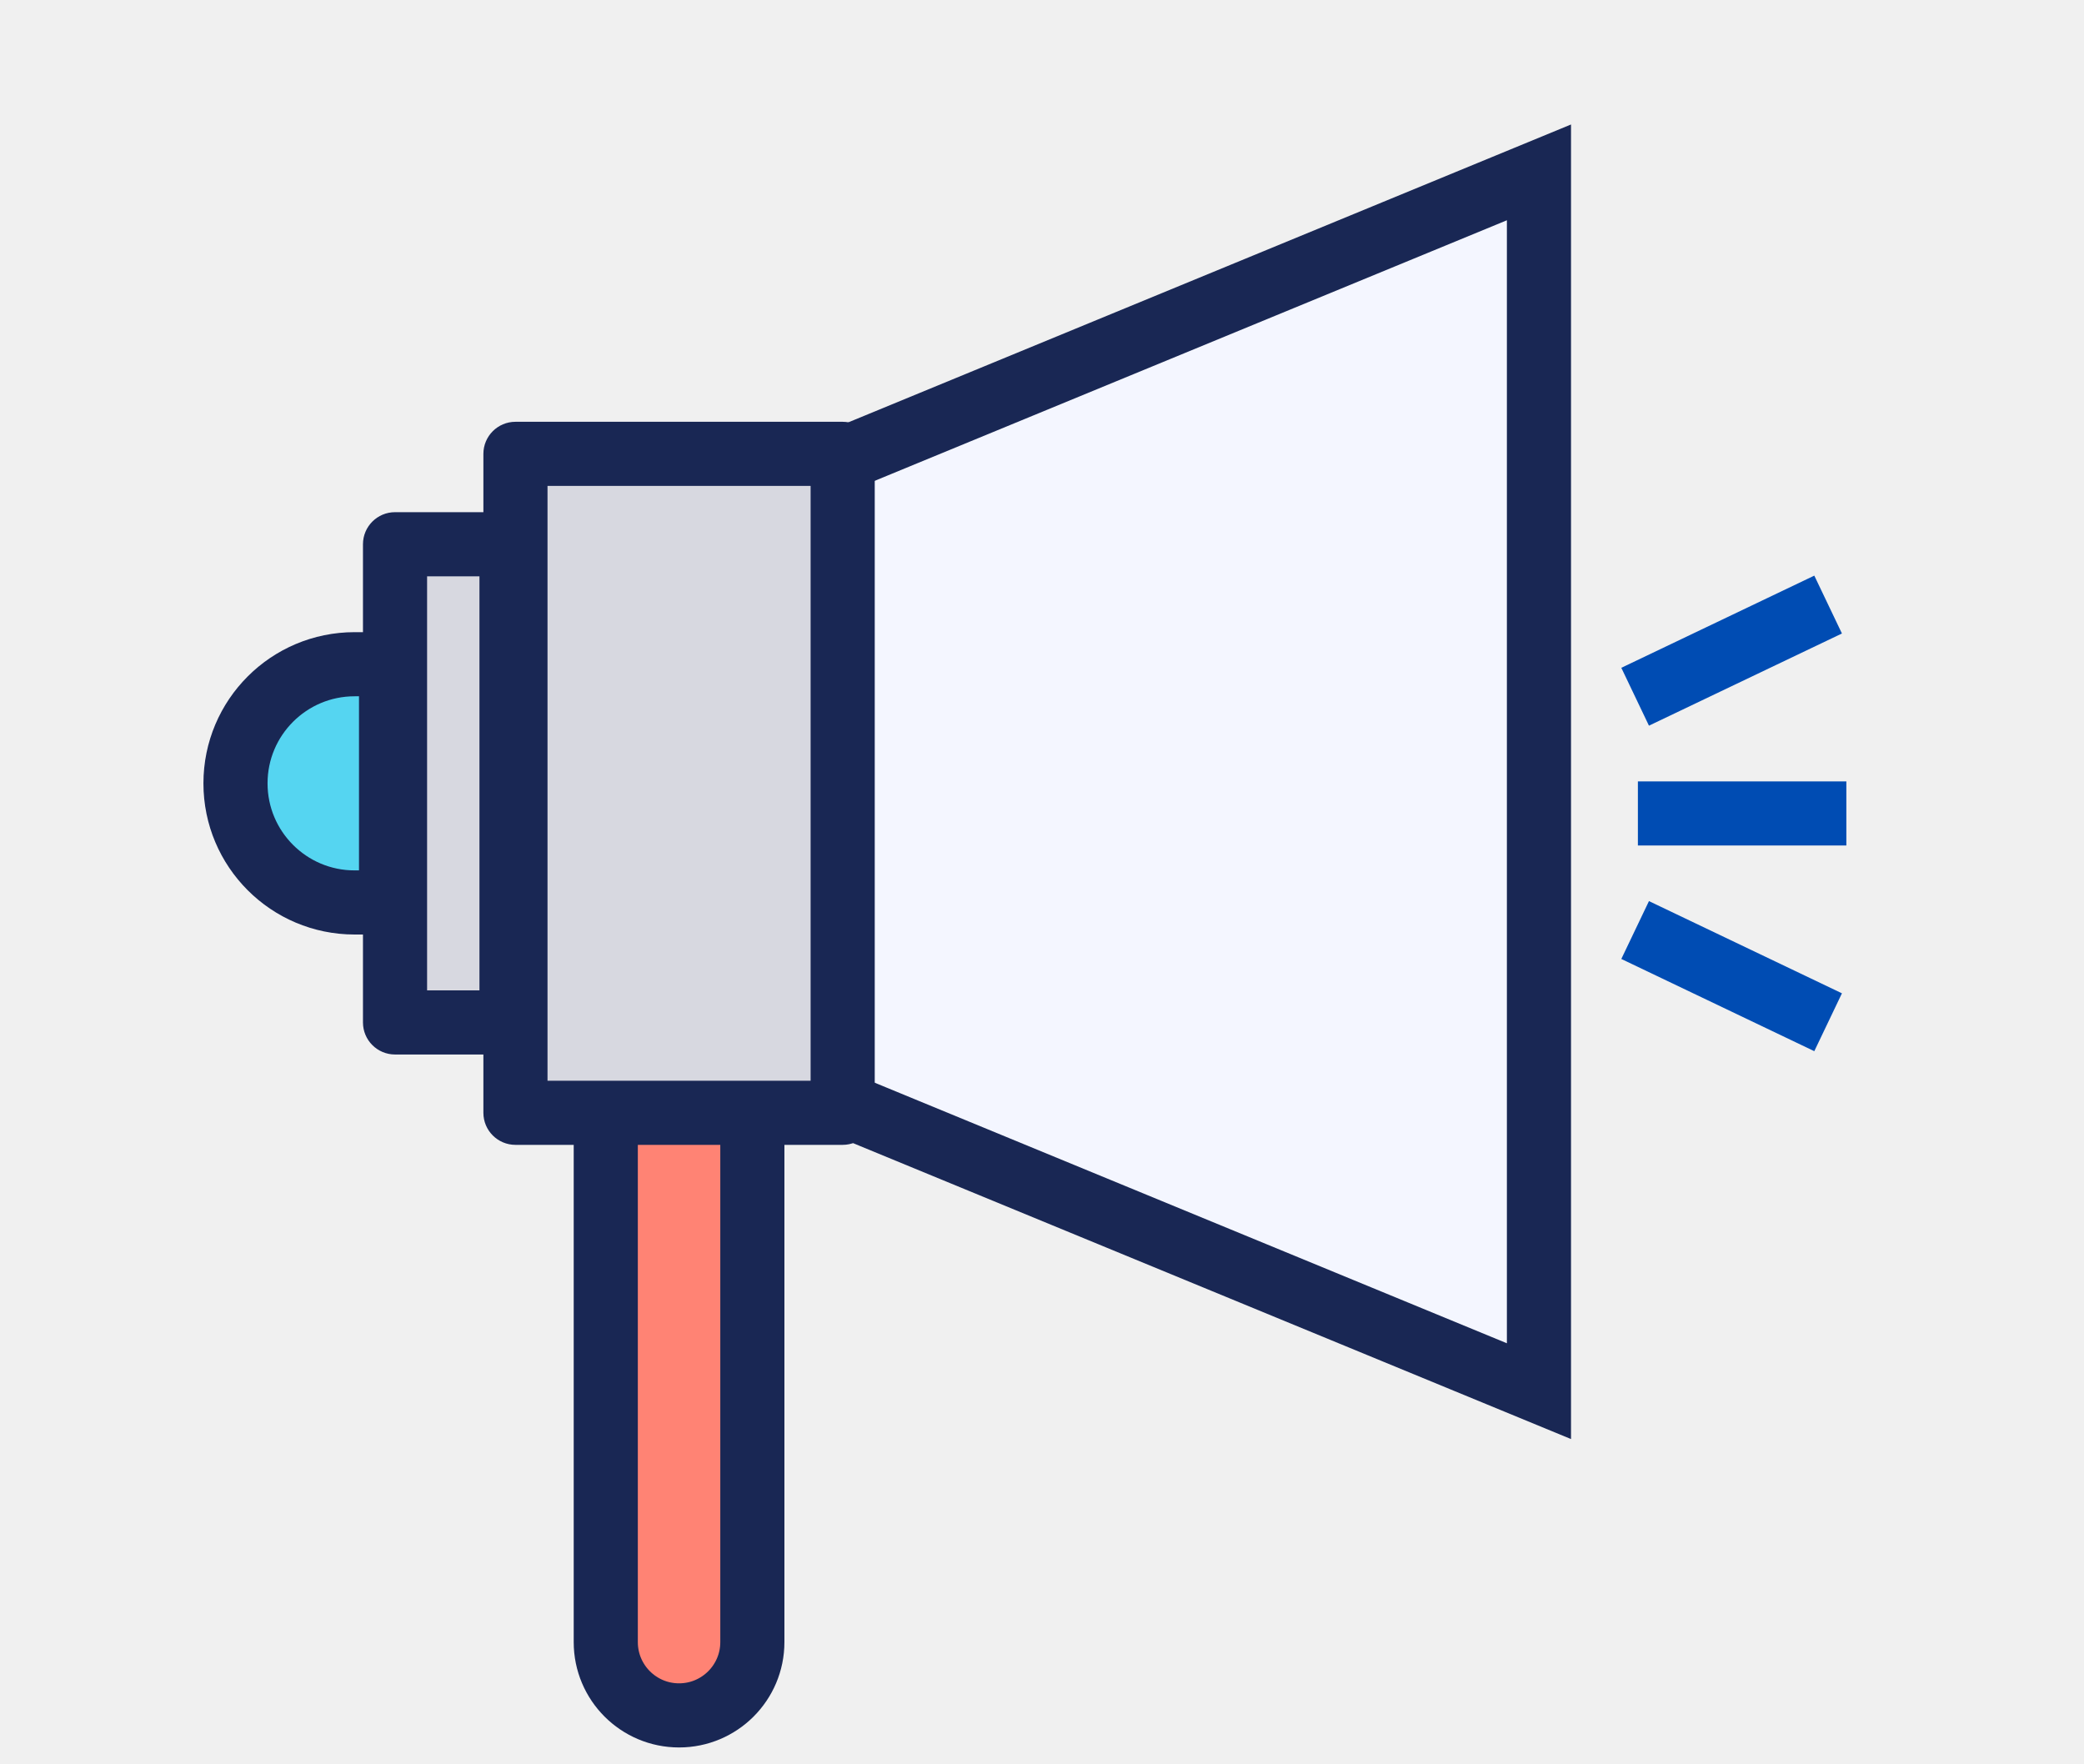
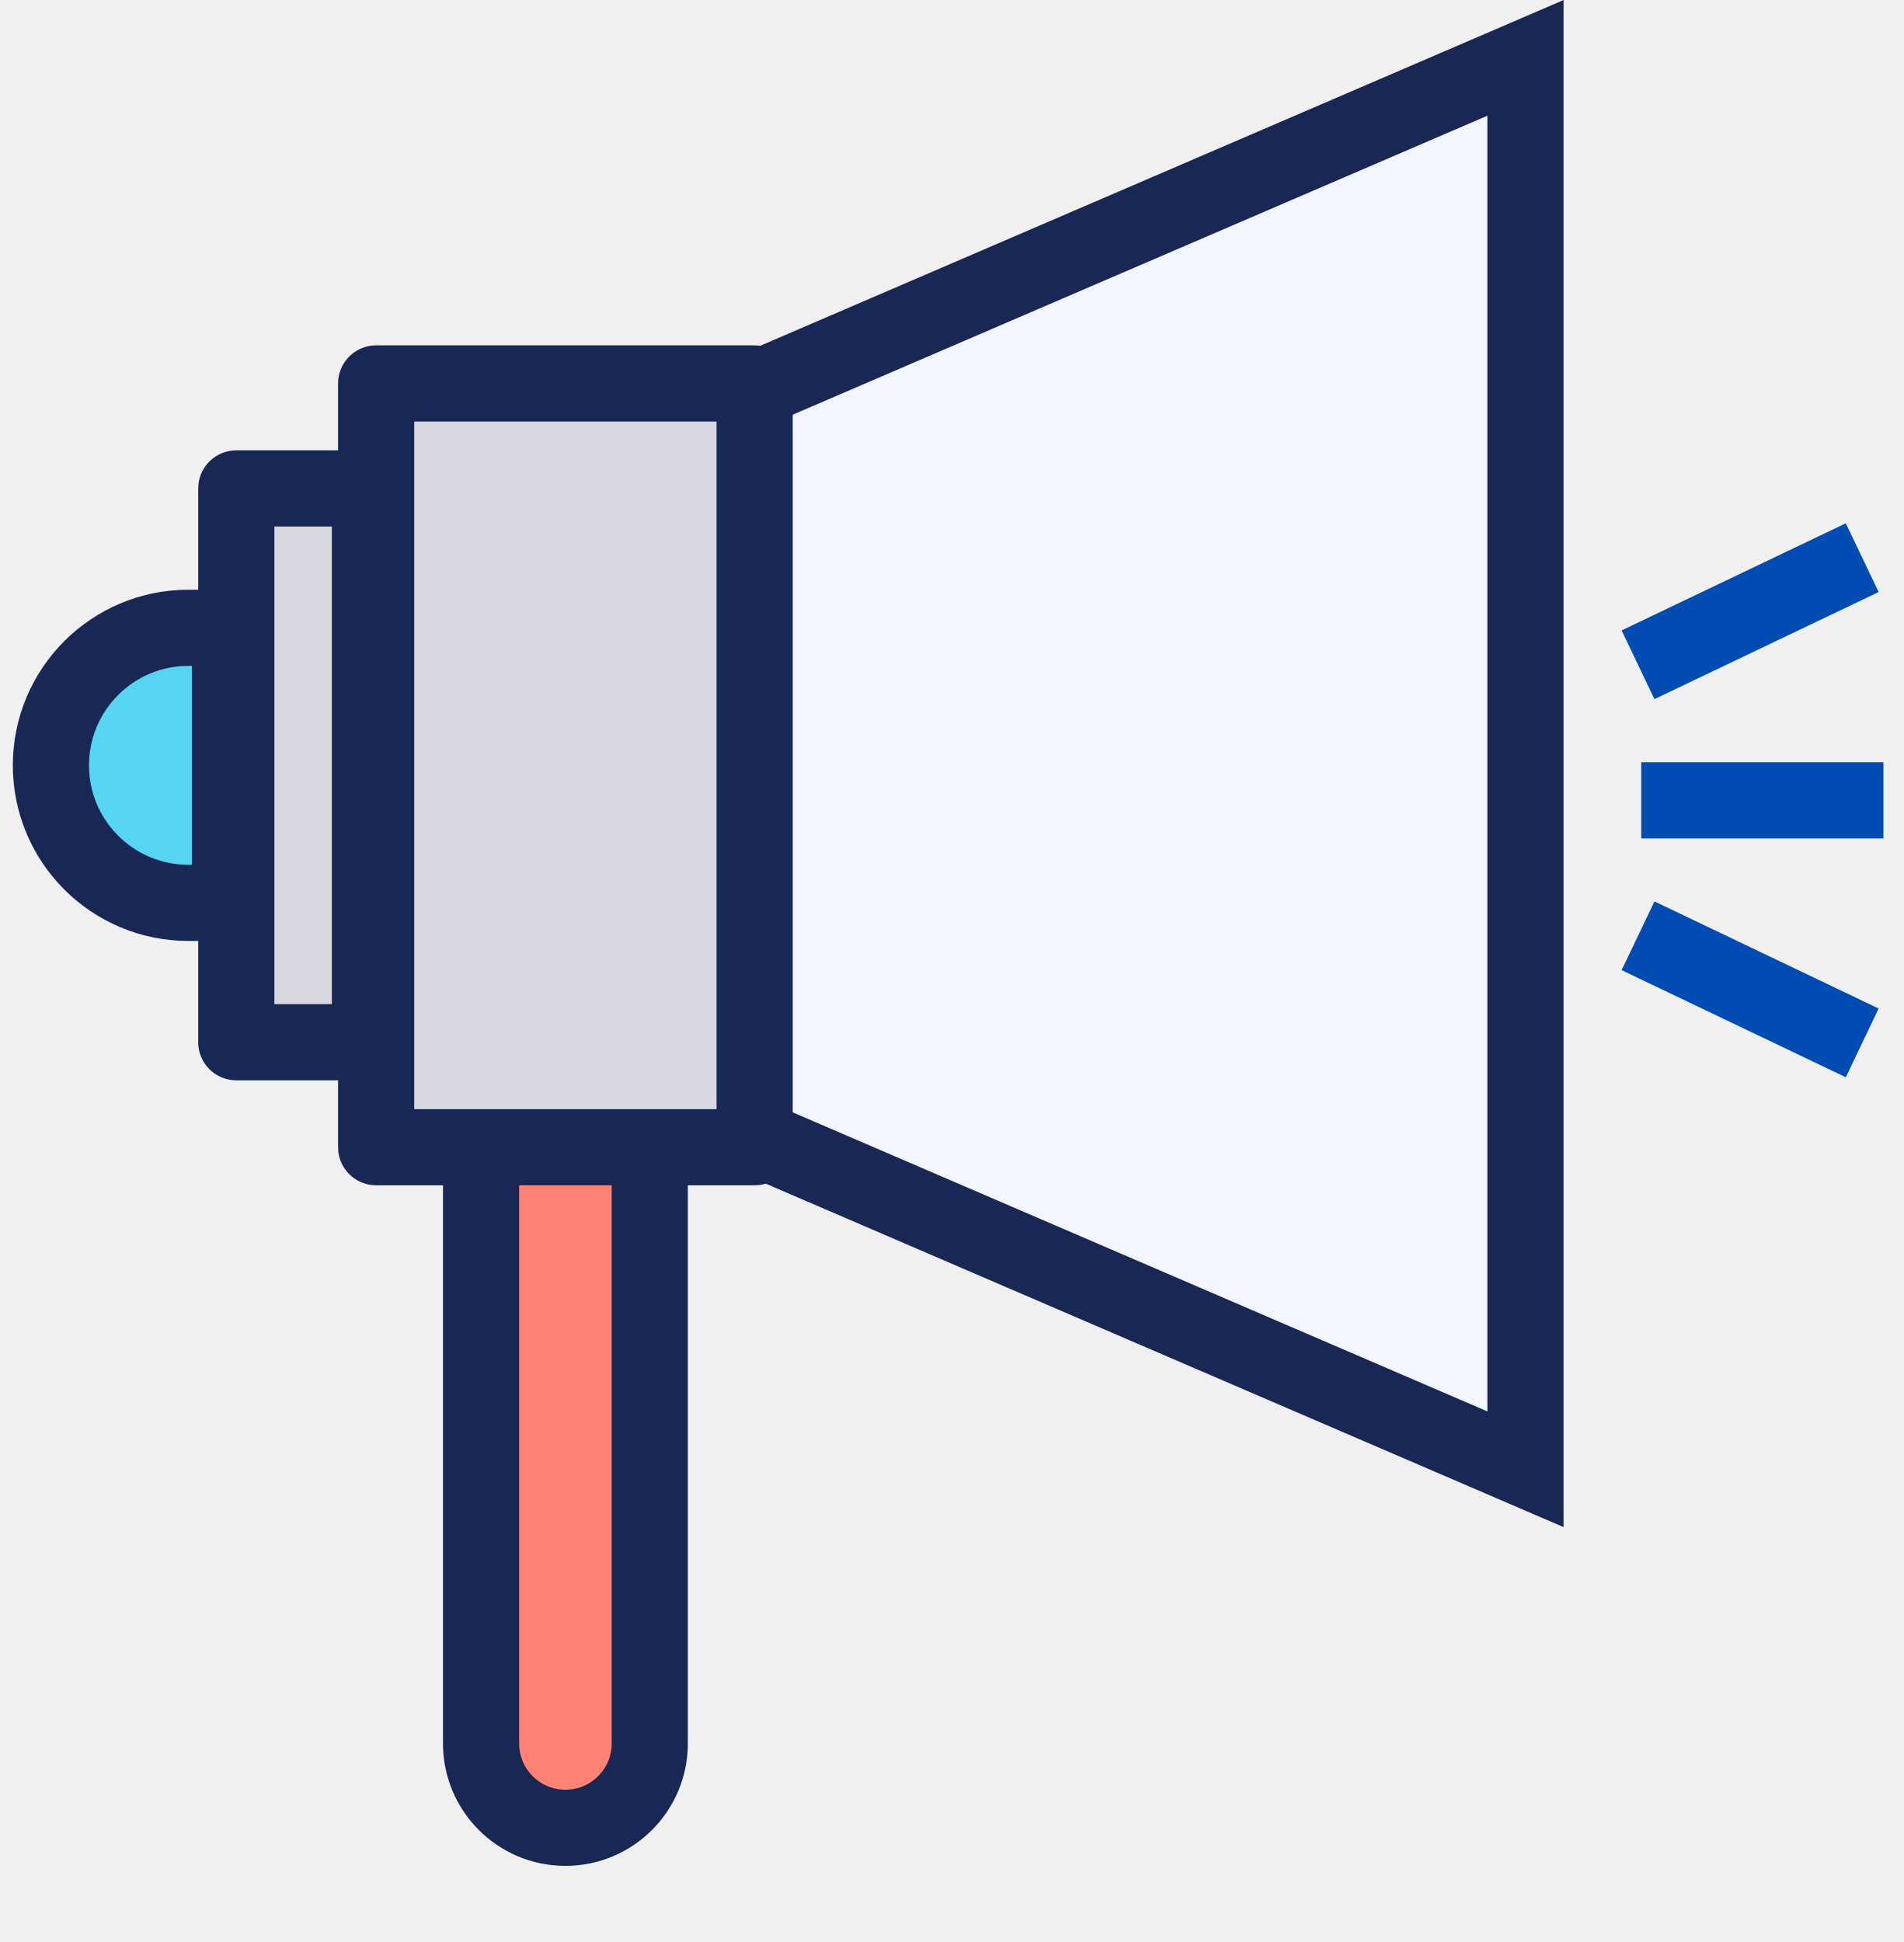
- <svg xmlns="http://www.w3.org/2000/svg" width="65" height="55" viewBox="0 0 65 55" fill="none">
-   <path d="M21.18 53.5a2.286 2.286 0 01-2.286-2.287V29.19h4.572v22.024A2.286 2.286 0 0121.18 53.5z" fill="#FF8374" stroke="#192754" stroke-width="2" />
-   <path d="M26 14.443l22-9.067v38.012l-22-9.067V14.443z" fill="#F4F6FF" stroke="#192754" stroke-width="2" />
+ <svg xmlns="http://www.w3.org/2000/svg" width="50" height="51" viewBox="0 0 50 51" fill="none">
+   <path d="M12.633 45.786v-21.52h4.43v21.52a2.214 2.214 0 01-4.43 0z" fill="#FF8374" stroke="#192754" stroke-width="2" />
+   <path d="M19.584 10.333L40.06 1.52v37.065L19.584 29.77V10.333z" fill="#F4F6FF" stroke="#192754" stroke-width="2" />
  <mask id="a" fill="#fff">
-     <rect x="15.077" y="13.155" width="12.206" height="22.551" rx="1" />
+     <rect x="8.878" y="9.07" width="11.939" height="22.058" rx="1" />
  </mask>
-   <rect x="15.077" y="13.155" width="12.206" height="22.551" rx="1" fill="#D7D8E0" stroke="#192754" stroke-width="4" mask="url(#a)" />
+   <rect x="8.878" y="9.07" width="11.939" height="22.058" rx="1" fill="#D7D8E0" stroke="#192754" stroke-width="4" mask="url(#a)" />
  <mask id="b" fill="#fff">
-     <rect x="11.321" y="15.974" width="5.633" height="16.914" rx="1" />
+     <rect x="5.205" y="11.827" width="5.51" height="16.544" rx="1" />
  </mask>
-   <rect x="11.321" y="15.974" width="5.633" height="16.914" rx="1" fill="#D7D8E0" stroke="#192754" stroke-width="4" mask="url(#b)" />
-   <path d="M7.345 24.43a3.715 3.715 0 013.715-3.714h1.137v7.43H11.06a3.715 3.715 0 01-3.715-3.716z" fill="#55D5F1" stroke="#192754" stroke-width="2" />
-   <path d="M51.086 25.37h6.502M51 21.73l6.019-2.875M51 29.006l6.019 2.876" stroke="#004CB3" stroke-width="2" />
+   <rect x="5.205" y="11.827" width="5.51" height="16.544" rx="1" fill="#D7D8E0" stroke="#192754" stroke-width="4" mask="url(#b)" />
+   <path d="M4.949 16.487H6.04v7.224H4.949a3.612 3.612 0 010-7.224z" fill="#55D5F1" stroke="#192754" stroke-width="2" />
+   <path d="M43.1 21.018h6.36m-6.444-3.56l5.887-2.813m-5.887 9.93l5.887 2.813" stroke="#004CB3" stroke-width="2" />
</svg>
